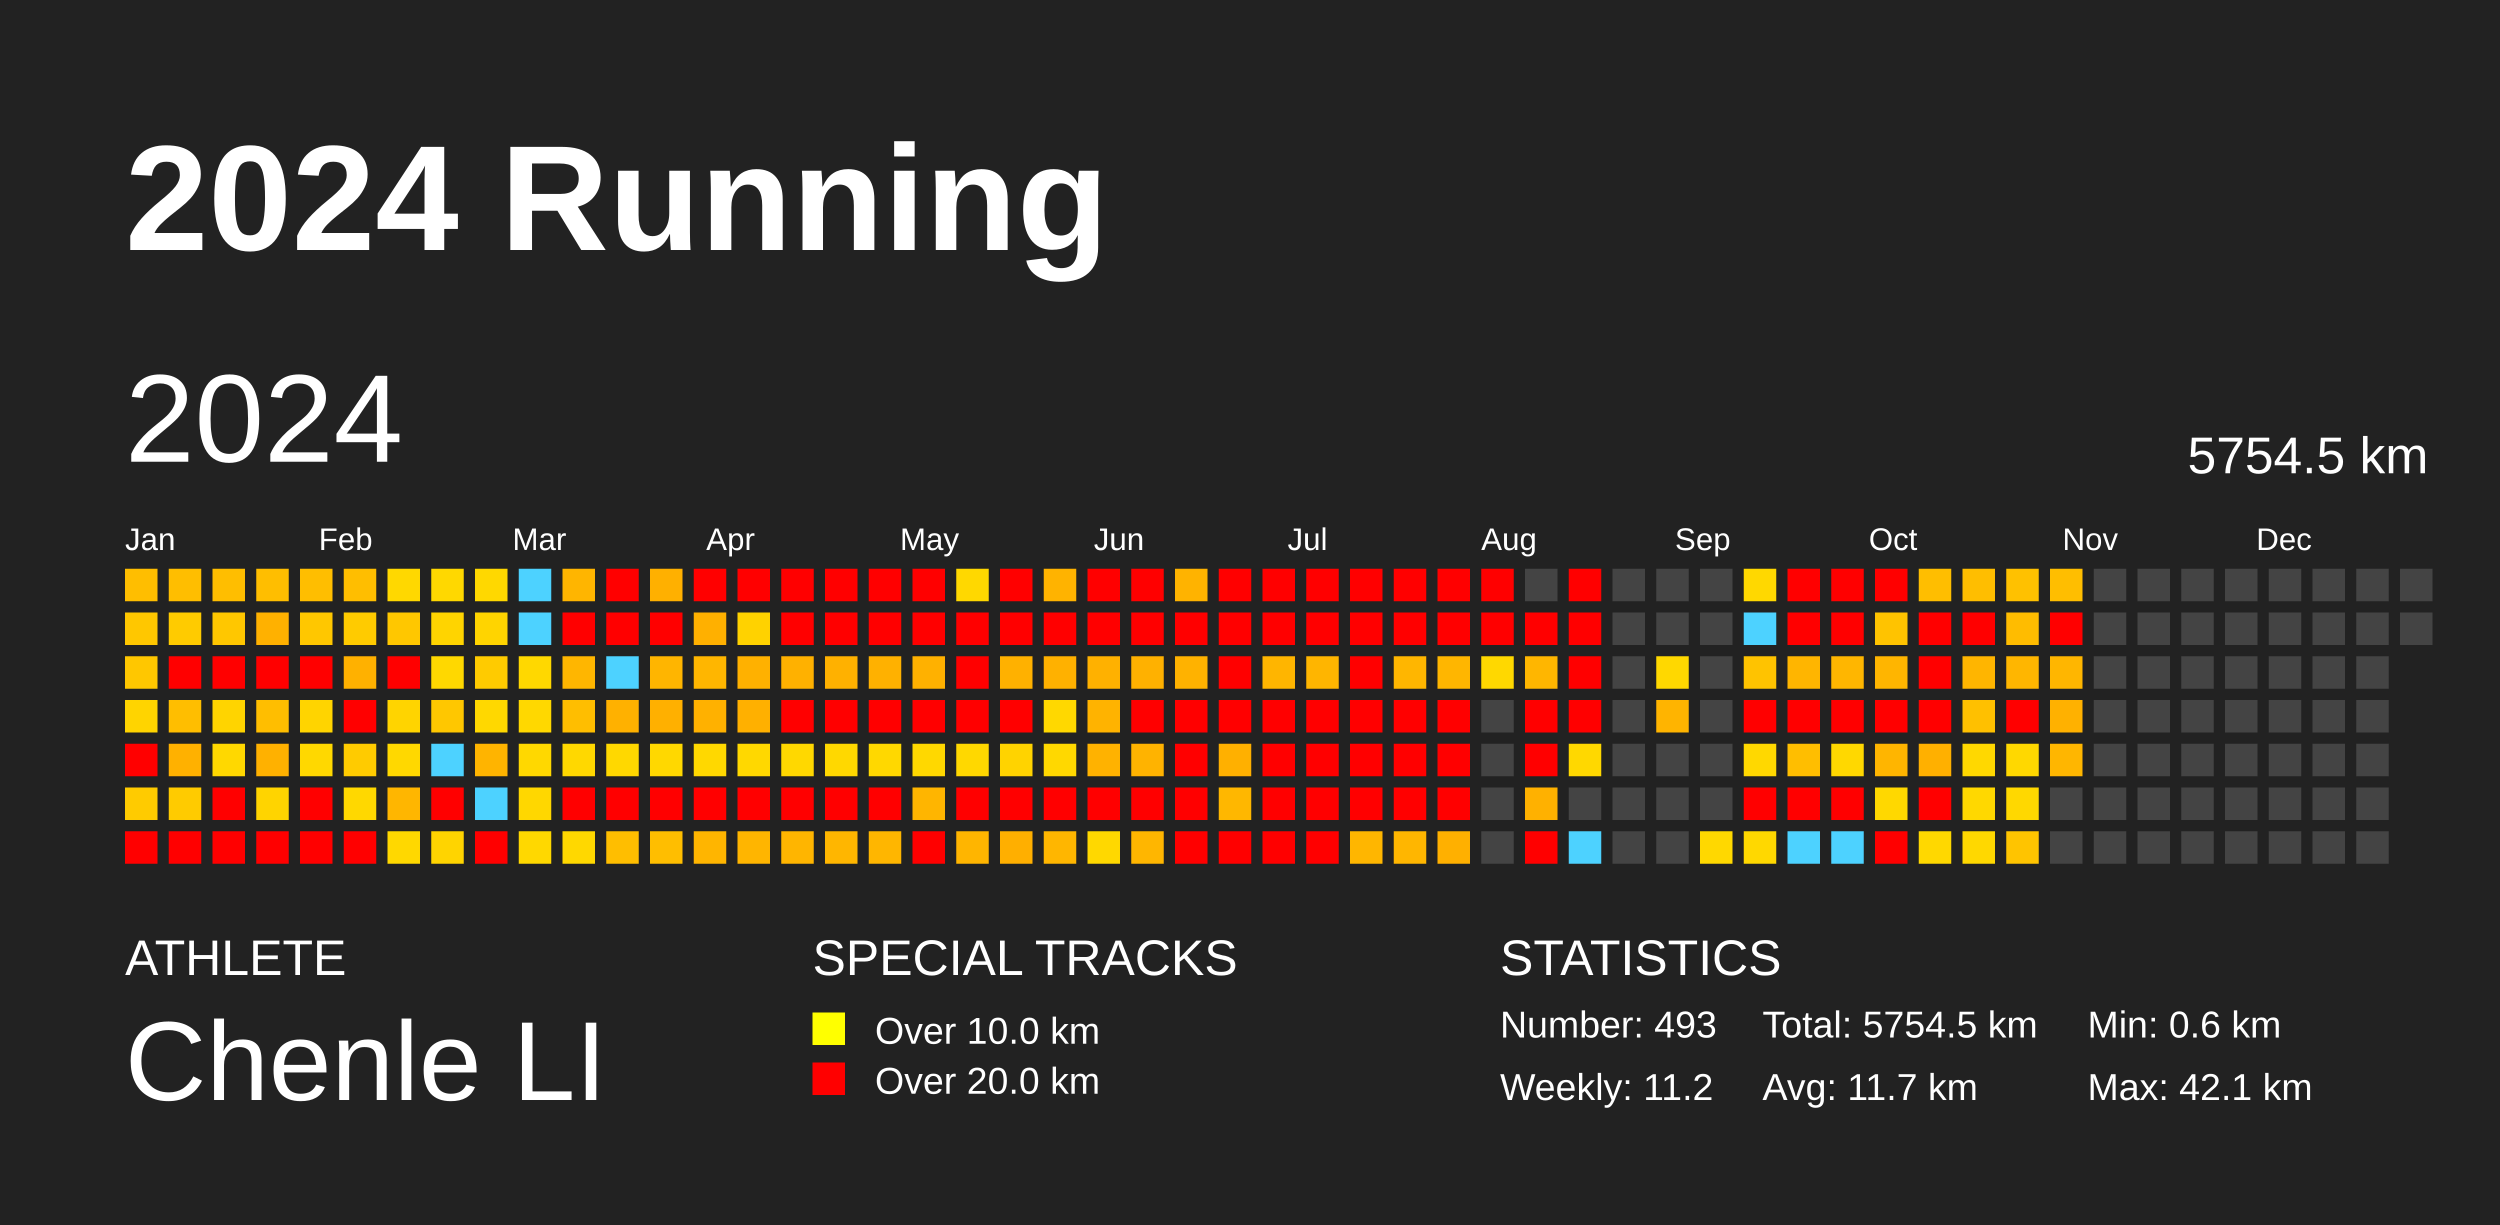
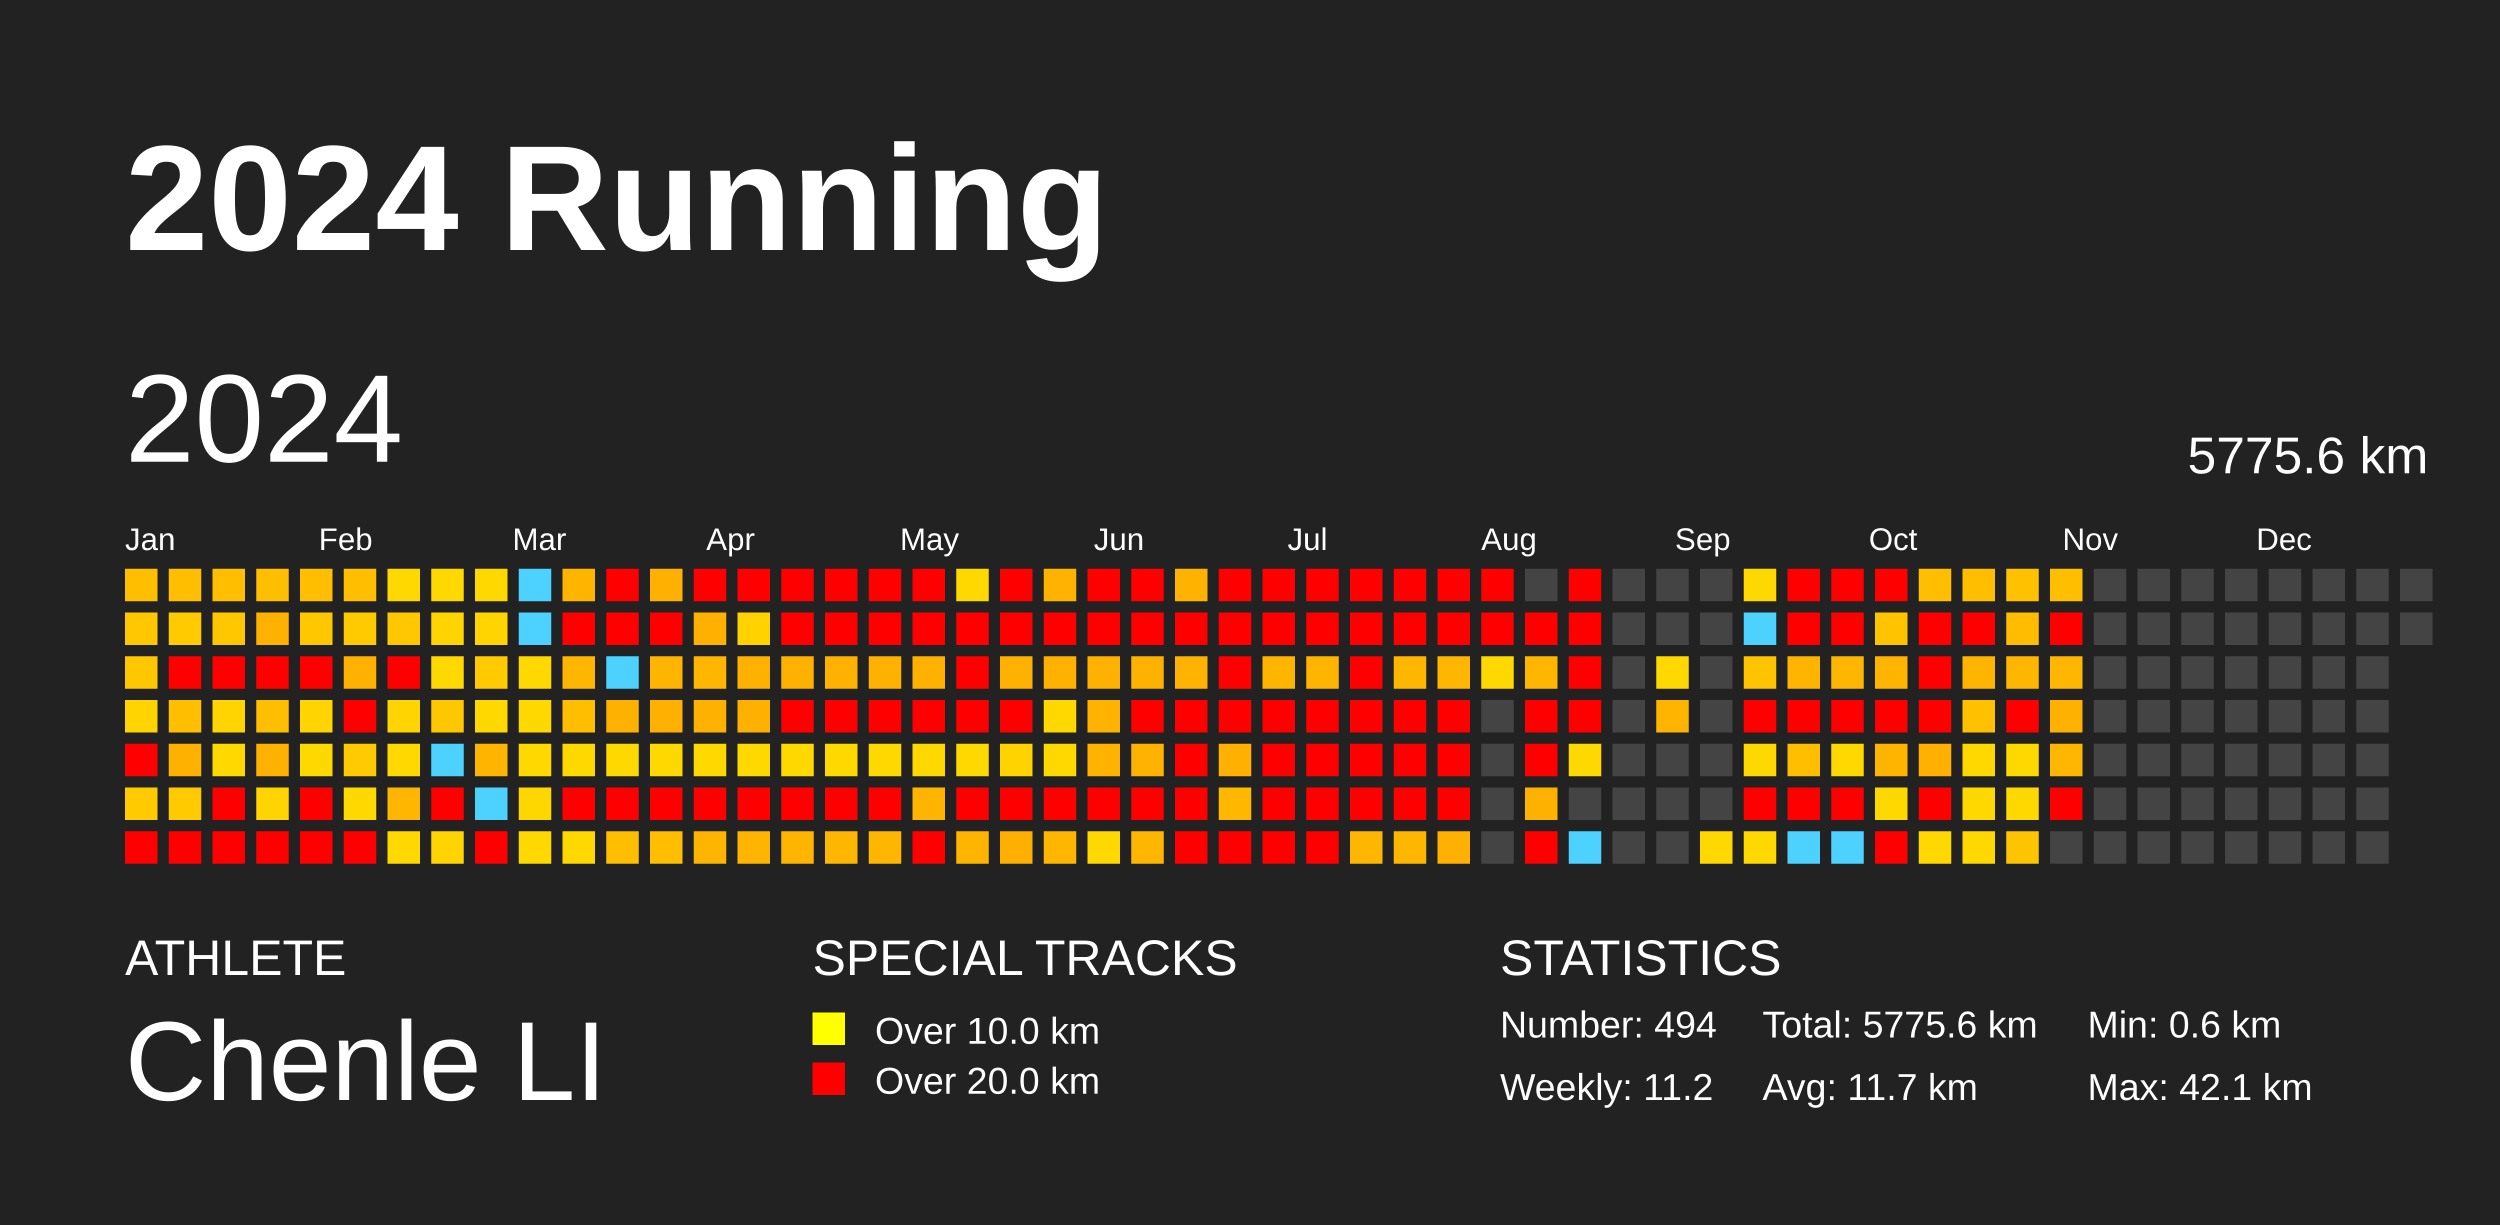
<svg xmlns="http://www.w3.org/2000/svg" baseProfile="full" height="98mm" version="1.1" viewBox="0,0,200,98" width="200mm">
  <defs />
  <rect fill="#222222" height="98" width="200" x="0" y="0" />
  <text fill="#FFFFFF" style="font-size:12px; font-family:Arial; font-weight:bold;" x="10" y="20">2024 Running</text>
  <text fill="#FFFFFF" style="font-size:4px; font-family:Arial" x="10" y="78">ATHLETE</text>
  <text fill="#FFFFFF" style="font-size:9px; font-family:Arial" x="10" y="88">Chenle LI</text>
  <text fill="#FFFFFF" style="font-size:4px; font-family:Arial" x="65" y="78">SPECIAL TRACKS</text>
  <rect fill="yellow" height="2.6" width="2.6" x="65" y="81" />
  <text fill="#FFFFFF" style="font-size:3px; font-family:Arial" x="70" y="83.5">Over 10.0 km</text>
  <rect fill="red" height="2.6" width="2.6" x="65" y="85" />
  <text fill="#FFFFFF" style="font-size:3px; font-family:Arial" x="70" y="87.5">Over 20.0 km</text>
  <text fill="#FFFFFF" style="font-size:4px; font-family:Arial" x="120" y="78">STATISTICS</text>
-   <text fill="#FFFFFF" style="font-size:3px; font-family:Arial" x="120" y="83">Number: 493</text>
+   <text fill="#FFFFFF" style="font-size:3px; font-family:Arial" x="120" y="83">Number: 494</text>
  <text fill="#FFFFFF" style="font-size:3px; font-family:Arial" x="120" y="88">Weekly: 11.2</text>
-   <text fill="#FFFFFF" style="font-size:3px; font-family:Arial" x="141" y="83">Total: 5754.5 km</text>
+   <text fill="#FFFFFF" style="font-size:3px; font-family:Arial" x="141" y="83">Total: 5775.6 km</text>
  <text fill="#FFFFFF" style="font-size:3px; font-family:Arial" x="141" y="88">Avg: 11.7 km</text>
  <text fill="#FFFFFF" style="font-size:3px; font-family:Arial" x="167" y="83">Min: 0.6 km</text>
  <text fill="#FFFFFF" style="font-size:3px; font-family:Arial" x="167" y="88">Max: 42.1 km</text>
  <text dominant-baseline="hanging" fill="#FFFFFF" style="font-size:10.0px; font-family:Arial;" x="10" y="30">2024</text>
-   <text dominant-baseline="hanging" fill="#FFFFFF" style="font-size:4.125px; font-family:Arial;" x="175" y="35">5754.5 km</text>
+   <text dominant-baseline="hanging" fill="#FFFFFF" style="font-size:4.125px; font-family:Arial;" x="175" y="35">5775.6 km</text>
  <text fill="#FFFFFF" style="font-size:2.5px; font-family:Arial" x="10.0" y="44">Jan</text>
  <text fill="#FFFFFF" style="font-size:2.5px; font-family:Arial" x="25.5" y="44">Feb</text>
  <text fill="#FFFFFF" style="font-size:2.5px; font-family:Arial" x="41.0" y="44">Mar</text>
  <text fill="#FFFFFF" style="font-size:2.5px; font-family:Arial" x="56.5" y="44">Apr</text>
  <text fill="#FFFFFF" style="font-size:2.5px; font-family:Arial" x="72.0" y="44">May</text>
  <text fill="#FFFFFF" style="font-size:2.5px; font-family:Arial" x="87.5" y="44">Jun</text>
  <text fill="#FFFFFF" style="font-size:2.5px; font-family:Arial" x="103.0" y="44">Jul</text>
  <text fill="#FFFFFF" style="font-size:2.5px; font-family:Arial" x="118.5" y="44">Aug</text>
  <text fill="#FFFFFF" style="font-size:2.5px; font-family:Arial" x="134.0" y="44">Sep</text>
  <text fill="#FFFFFF" style="font-size:2.5px; font-family:Arial" x="149.5" y="44">Oct</text>
  <text fill="#FFFFFF" style="font-size:2.5px; font-family:Arial" x="165.0" y="44">Nov</text>
  <text fill="#FFFFFF" style="font-size:2.5px; font-family:Arial" x="180.5" y="44">Dec</text>
  <rect fill="#ffbe00" height="2.6" width="2.6" x="10.0" y="45.5" />
  <rect fill="#ffc700" height="2.6" width="2.6" x="10.0" y="49.0" />
  <rect fill="#ffc700" height="2.6" width="2.6" x="10.0" y="52.5" />
  <rect fill="#ffd400" height="2.6" width="2.6" x="10.0" y="56.0" />
  <rect fill="red" height="2.6" width="2.6" x="10.0" y="59.5" />
  <rect fill="#ffcb00" height="2.6" width="2.6" x="10.0" y="63.0" />
  <rect fill="red" height="2.6" width="2.6" x="10.0" y="66.5" />
  <rect fill="#ffbe00" height="2.6" width="2.6" x="13.5" y="45.5" />
  <rect fill="#ffcb00" height="2.6" width="2.6" x="13.5" y="49.0" />
  <rect fill="red" height="2.6" width="2.6" x="13.5" y="52.5" />
  <rect fill="#ffbe00" height="2.6" width="2.6" x="13.5" y="56.0" />
  <rect fill="#ffb100" height="2.6" width="2.6" x="13.5" y="59.5" />
  <rect fill="#ffcb00" height="2.6" width="2.6" x="13.5" y="63.0" />
  <rect fill="red" height="2.6" width="2.6" x="13.5" y="66.5" />
  <rect fill="#ffbe00" height="2.6" width="2.6" x="17.0" y="45.5" />
  <rect fill="#ffc700" height="2.6" width="2.6" x="17.0" y="49.0" />
  <rect fill="red" height="2.6" width="2.6" x="17.0" y="52.5" />
  <rect fill="#ffd400" height="2.6" width="2.6" x="17.0" y="56.0" />
  <rect fill="#ffd800" height="2.6" width="2.6" x="17.0" y="59.5" />
  <rect fill="red" height="2.6" width="2.6" x="17.0" y="63.0" />
  <rect fill="red" height="2.6" width="2.6" x="17.0" y="66.5" />
  <rect fill="#ffbe00" height="2.6" width="2.6" x="20.5" y="45.5" />
  <rect fill="#ffb100" height="2.6" width="2.6" x="20.5" y="49.0" />
  <rect fill="red" height="2.6" width="2.6" x="20.5" y="52.5" />
  <rect fill="#ffbe00" height="2.6" width="2.6" x="20.5" y="56.0" />
  <rect fill="#ffb100" height="2.6" width="2.6" x="20.5" y="59.5" />
  <rect fill="#ffd400" height="2.6" width="2.6" x="20.5" y="63.0" />
  <rect fill="red" height="2.6" width="2.6" x="20.5" y="66.5" />
  <rect fill="#ffbe00" height="2.6" width="2.6" x="24.0" y="45.5" />
  <rect fill="#ffc700" height="2.6" width="2.6" x="24.0" y="49.0" />
  <rect fill="red" height="2.6" width="2.6" x="24.0" y="52.5" />
  <rect fill="#ffd400" height="2.6" width="2.6" x="24.0" y="56.0" />
  <rect fill="#ffd800" height="2.6" width="2.6" x="24.0" y="59.5" />
  <rect fill="red" height="2.6" width="2.6" x="24.0" y="63.0" />
  <rect fill="red" height="2.6" width="2.6" x="24.0" y="66.5" />
  <rect fill="#ffbe00" height="2.6" width="2.6" x="27.5" y="45.5" />
  <rect fill="#ffcb00" height="2.6" width="2.6" x="27.5" y="49.0" />
  <rect fill="#ffb100" height="2.6" width="2.6" x="27.5" y="52.5" />
  <rect fill="red" height="2.6" width="2.6" x="27.5" y="56.0" />
  <rect fill="#ffcb00" height="2.6" width="2.6" x="27.5" y="59.5" />
  <rect fill="#ffd800" height="2.6" width="2.6" x="27.5" y="63.0" />
  <rect fill="red" height="2.6" width="2.6" x="27.5" y="66.5" />
  <rect fill="#ffd800" height="2.6" width="2.6" x="31.0" y="45.5" />
  <rect fill="#ffc700" height="2.6" width="2.6" x="31.0" y="49.0" />
  <rect fill="red" height="2.6" width="2.6" x="31.0" y="52.5" />
  <rect fill="#ffd400" height="2.6" width="2.6" x="31.0" y="56.0" />
  <rect fill="#ffd800" height="2.6" width="2.6" x="31.0" y="59.5" />
  <rect fill="#ffb600" height="2.6" width="2.6" x="31.0" y="63.0" />
  <rect fill="#ffd800" height="2.6" width="2.6" x="31.0" y="66.5" />
  <rect fill="#ffd800" height="2.6" width="2.6" x="34.5" y="45.5" />
  <rect fill="#ffd400" height="2.6" width="2.6" x="34.5" y="49.0" />
  <rect fill="#ffd800" height="2.6" width="2.6" x="34.5" y="52.5" />
  <rect fill="#ffc700" height="2.6" width="2.6" x="34.5" y="56.0" />
  <rect fill="#4dd2ff" height="2.6" width="2.6" x="34.5" y="59.5" />
  <rect fill="red" height="2.6" width="2.6" x="34.5" y="63.0" />
  <rect fill="#ffd400" height="2.6" width="2.6" x="34.5" y="66.5" />
  <rect fill="#ffd800" height="2.6" width="2.6" x="38.0" y="45.5" />
  <rect fill="#ffd400" height="2.6" width="2.6" x="38.0" y="49.0" />
  <rect fill="#ffcb00" height="2.6" width="2.6" x="38.0" y="52.5" />
  <rect fill="#ffd800" height="2.6" width="2.6" x="38.0" y="56.0" />
  <rect fill="#ffb400" height="2.6" width="2.6" x="38.0" y="59.5" />
  <rect fill="#4dd2ff" height="2.6" width="2.6" x="38.0" y="63.0" />
  <rect fill="red" height="2.6" width="2.6" x="38.0" y="66.5" />
  <rect fill="#4dd2ff" height="2.6" width="2.6" x="41.5" y="45.5" />
  <rect fill="#4dd2ff" height="2.6" width="2.6" x="41.5" y="49.0" />
  <rect fill="#ffd800" height="2.6" width="2.6" x="41.5" y="52.5" />
  <rect fill="#ffd800" height="2.6" width="2.6" x="41.5" y="56.0" />
  <rect fill="#ffd800" height="2.6" width="2.6" x="41.5" y="59.5" />
  <rect fill="#ffd700" height="2.6" width="2.6" x="41.5" y="63.0" />
  <rect fill="#ffd800" height="2.6" width="2.6" x="41.5" y="66.5" />
  <rect fill="#ffb500" height="2.6" width="2.6" x="45.0" y="45.5" />
  <rect fill="red" height="2.6" width="2.6" x="45.0" y="49.0" />
  <rect fill="#ffb600" height="2.6" width="2.6" x="45.0" y="52.5" />
  <rect fill="#ffbe00" height="2.6" width="2.6" x="45.0" y="56.0" />
  <rect fill="#ffd800" height="2.6" width="2.6" x="45.0" y="59.5" />
  <rect fill="red" height="2.6" width="2.6" x="45.0" y="63.0" />
  <rect fill="#ffd800" height="2.6" width="2.6" x="45.0" y="66.5" />
  <rect fill="red" height="2.6" width="2.6" x="48.5" y="45.5" />
  <rect fill="red" height="2.6" width="2.6" x="48.5" y="49.0" />
  <rect fill="#4dd2ff" height="2.6" width="2.6" x="48.5" y="52.5" />
  <rect fill="#ffb100" height="2.6" width="2.6" x="48.5" y="56.0" />
  <rect fill="#ffd800" height="2.6" width="2.6" x="48.5" y="59.5" />
  <rect fill="red" height="2.6" width="2.6" x="48.5" y="63.0" />
  <rect fill="#ffbe00" height="2.6" width="2.6" x="48.5" y="66.5" />
  <rect fill="#ffb000" height="2.6" width="2.6" x="52.0" y="45.5" />
  <rect fill="red" height="2.6" width="2.6" x="52.0" y="49.0" />
  <rect fill="#ffb500" height="2.6" width="2.6" x="52.0" y="52.5" />
  <rect fill="#ffb000" height="2.6" width="2.6" x="52.0" y="56.0" />
  <rect fill="#ffd800" height="2.6" width="2.6" x="52.0" y="59.5" />
  <rect fill="red" height="2.6" width="2.6" x="52.0" y="63.0" />
  <rect fill="#ffbe00" height="2.6" width="2.6" x="52.0" y="66.5" />
  <rect fill="red" height="2.6" width="2.6" x="55.5" y="45.5" />
  <rect fill="#ffb000" height="2.6" width="2.6" x="55.5" y="49.0" />
  <rect fill="#ffb600" height="2.6" width="2.6" x="55.5" y="52.5" />
  <rect fill="#ffb100" height="2.6" width="2.6" x="55.5" y="56.0" />
  <rect fill="#ffd800" height="2.6" width="2.6" x="55.5" y="59.5" />
  <rect fill="red" height="2.6" width="2.6" x="55.5" y="63.0" />
  <rect fill="#ffb500" height="2.6" width="2.6" x="55.5" y="66.5" />
  <rect fill="red" height="2.6" width="2.6" x="59.0" y="45.5" />
  <rect fill="#ffd200" height="2.6" width="2.6" x="59.0" y="49.0" />
  <rect fill="#ffb100" height="2.6" width="2.6" x="59.0" y="52.5" />
  <rect fill="#ffb000" height="2.6" width="2.6" x="59.0" y="56.0" />
  <rect fill="#ffd800" height="2.6" width="2.6" x="59.0" y="59.5" />
  <rect fill="red" height="2.6" width="2.6" x="59.0" y="63.0" />
  <rect fill="#ffb500" height="2.6" width="2.6" x="59.0" y="66.5" />
  <rect fill="red" height="2.6" width="2.6" x="62.5" y="45.5" />
  <rect fill="red" height="2.6" width="2.6" x="62.5" y="49.0" />
  <rect fill="#ffb100" height="2.6" width="2.6" x="62.5" y="52.5" />
  <rect fill="red" height="2.6" width="2.6" x="62.5" y="56.0" />
  <rect fill="#ffd800" height="2.6" width="2.6" x="62.5" y="59.5" />
  <rect fill="red" height="2.6" width="2.6" x="62.5" y="63.0" />
  <rect fill="#ffb500" height="2.6" width="2.6" x="62.5" y="66.5" />
  <rect fill="red" height="2.6" width="2.6" x="66.0" y="45.5" />
  <rect fill="red" height="2.6" width="2.6" x="66.0" y="49.0" />
  <rect fill="#ffb100" height="2.6" width="2.6" x="66.0" y="52.5" />
  <rect fill="red" height="2.6" width="2.6" x="66.0" y="56.0" />
  <rect fill="#ffd800" height="2.6" width="2.6" x="66.0" y="59.5" />
  <rect fill="red" height="2.6" width="2.6" x="66.0" y="63.0" />
  <rect fill="#ffb600" height="2.6" width="2.6" x="66.0" y="66.5" />
  <rect fill="red" height="2.6" width="2.6" x="69.5" y="45.5" />
  <rect fill="red" height="2.6" width="2.6" x="69.5" y="49.0" />
  <rect fill="#ffb100" height="2.6" width="2.6" x="69.5" y="52.5" />
  <rect fill="red" height="2.6" width="2.6" x="69.5" y="56.0" />
  <rect fill="#ffd800" height="2.6" width="2.6" x="69.5" y="59.5" />
  <rect fill="red" height="2.6" width="2.6" x="69.5" y="63.0" />
  <rect fill="#ffb600" height="2.6" width="2.6" x="69.5" y="66.5" />
  <rect fill="red" height="2.6" width="2.6" x="73.0" y="45.5" />
  <rect fill="red" height="2.6" width="2.6" x="73.0" y="49.0" />
  <rect fill="#ffb100" height="2.6" width="2.6" x="73.0" y="52.5" />
  <rect fill="red" height="2.6" width="2.6" x="73.0" y="56.0" />
  <rect fill="#ffd800" height="2.6" width="2.6" x="73.0" y="59.5" />
  <rect fill="#ffb500" height="2.6" width="2.6" x="73.0" y="63.0" />
  <rect fill="red" height="2.6" width="2.6" x="73.0" y="66.5" />
  <rect fill="#ffd800" height="2.6" width="2.6" x="76.5" y="45.5" />
  <rect fill="red" height="2.6" width="2.6" x="76.5" y="49.0" />
  <rect fill="red" height="2.6" width="2.6" x="76.5" y="52.5" />
  <rect fill="red" height="2.6" width="2.6" x="76.5" y="56.0" />
  <rect fill="#ffd800" height="2.6" width="2.6" x="76.5" y="59.5" />
  <rect fill="red" height="2.6" width="2.6" x="76.5" y="63.0" />
  <rect fill="#ffb500" height="2.6" width="2.6" x="76.5" y="66.5" />
  <rect fill="red" height="2.6" width="2.6" x="80.0" y="45.5" />
  <rect fill="red" height="2.6" width="2.6" x="80.0" y="49.0" />
  <rect fill="#ffb100" height="2.6" width="2.6" x="80.0" y="52.5" />
  <rect fill="red" height="2.6" width="2.6" x="80.0" y="56.0" />
  <rect fill="#ffd300" height="2.6" width="2.6" x="80.0" y="59.5" />
  <rect fill="red" height="2.6" width="2.6" x="80.0" y="63.0" />
  <rect fill="#ffaf00" height="2.6" width="2.6" x="80.0" y="66.5" />
  <rect fill="#ffb300" height="2.6" width="2.6" x="83.5" y="45.5" />
  <rect fill="red" height="2.6" width="2.6" x="83.5" y="49.0" />
  <rect fill="#ffb100" height="2.6" width="2.6" x="83.5" y="52.5" />
  <rect fill="#ffd800" height="2.6" width="2.6" x="83.5" y="56.0" />
  <rect fill="#ffd800" height="2.6" width="2.6" x="83.5" y="59.5" />
  <rect fill="red" height="2.6" width="2.6" x="83.5" y="63.0" />
  <rect fill="#ffb600" height="2.6" width="2.6" x="83.5" y="66.5" />
  <rect fill="red" height="2.6" width="2.6" x="87.0" y="45.5" />
  <rect fill="red" height="2.6" width="2.6" x="87.0" y="49.0" />
  <rect fill="#ffb100" height="2.6" width="2.6" x="87.0" y="52.5" />
  <rect fill="#ffb300" height="2.6" width="2.6" x="87.0" y="56.0" />
  <rect fill="#ffb200" height="2.6" width="2.6" x="87.0" y="59.5" />
  <rect fill="red" height="2.6" width="2.6" x="87.0" y="63.0" />
  <rect fill="#ffd800" height="2.6" width="2.6" x="87.0" y="66.5" />
  <rect fill="red" height="2.6" width="2.6" x="90.5" y="45.5" />
  <rect fill="red" height="2.6" width="2.6" x="90.5" y="49.0" />
  <rect fill="#ffb100" height="2.6" width="2.6" x="90.5" y="52.5" />
  <rect fill="red" height="2.6" width="2.6" x="90.5" y="56.0" />
  <rect fill="#ffb300" height="2.6" width="2.6" x="90.5" y="59.5" />
  <rect fill="red" height="2.6" width="2.6" x="90.5" y="63.0" />
  <rect fill="#ffb600" height="2.6" width="2.6" x="90.5" y="66.5" />
  <rect fill="#ffb300" height="2.6" width="2.6" x="94.0" y="45.5" />
  <rect fill="red" height="2.6" width="2.6" x="94.0" y="49.0" />
  <rect fill="#ffb200" height="2.6" width="2.6" x="94.0" y="52.5" />
  <rect fill="red" height="2.6" width="2.6" x="94.0" y="56.0" />
  <rect fill="red" height="2.6" width="2.6" x="94.0" y="59.5" />
  <rect fill="red" height="2.6" width="2.6" x="94.0" y="63.0" />
  <rect fill="red" height="2.6" width="2.6" x="94.0" y="66.5" />
  <rect fill="red" height="2.6" width="2.6" x="97.5" y="45.5" />
  <rect fill="red" height="2.6" width="2.6" x="97.5" y="49.0" />
  <rect fill="red" height="2.6" width="2.6" x="97.5" y="52.5" />
  <rect fill="red" height="2.6" width="2.6" x="97.5" y="56.0" />
  <rect fill="#ffb000" height="2.6" width="2.6" x="97.5" y="59.5" />
  <rect fill="#ffb700" height="2.6" width="2.6" x="97.5" y="63.0" />
  <rect fill="red" height="2.6" width="2.6" x="97.5" y="66.5" />
  <rect fill="red" height="2.6" width="2.6" x="101.0" y="45.5" />
  <rect fill="red" height="2.6" width="2.6" x="101.0" y="49.0" />
  <rect fill="#ffb500" height="2.6" width="2.6" x="101.0" y="52.5" />
  <rect fill="red" height="2.6" width="2.6" x="101.0" y="56.0" />
  <rect fill="red" height="2.6" width="2.6" x="101.0" y="59.5" />
  <rect fill="red" height="2.6" width="2.6" x="101.0" y="63.0" />
  <rect fill="red" height="2.6" width="2.6" x="101.0" y="66.5" />
  <rect fill="red" height="2.6" width="2.6" x="104.5" y="45.5" />
  <rect fill="red" height="2.6" width="2.6" x="104.5" y="49.0" />
  <rect fill="#ffb500" height="2.6" width="2.6" x="104.5" y="52.5" />
  <rect fill="red" height="2.6" width="2.6" x="104.5" y="56.0" />
  <rect fill="red" height="2.6" width="2.6" x="104.5" y="59.5" />
  <rect fill="red" height="2.6" width="2.6" x="104.5" y="63.0" />
  <rect fill="red" height="2.6" width="2.6" x="104.5" y="66.5" />
  <rect fill="red" height="2.6" width="2.6" x="108.0" y="45.5" />
  <rect fill="red" height="2.6" width="2.6" x="108.0" y="49.0" />
  <rect fill="red" height="2.6" width="2.6" x="108.0" y="52.5" />
  <rect fill="red" height="2.6" width="2.6" x="108.0" y="56.0" />
  <rect fill="red" height="2.6" width="2.6" x="108.0" y="59.5" />
  <rect fill="red" height="2.6" width="2.6" x="108.0" y="63.0" />
  <rect fill="#ffb600" height="2.6" width="2.6" x="108.0" y="66.5" />
  <rect fill="red" height="2.6" width="2.6" x="111.5" y="45.5" />
  <rect fill="red" height="2.6" width="2.6" x="111.5" y="49.0" />
  <rect fill="#ffb600" height="2.6" width="2.6" x="111.5" y="52.5" />
  <rect fill="red" height="2.6" width="2.6" x="111.5" y="56.0" />
  <rect fill="red" height="2.6" width="2.6" x="111.5" y="59.5" />
  <rect fill="red" height="2.6" width="2.6" x="111.5" y="63.0" />
  <rect fill="#ffb600" height="2.6" width="2.6" x="111.5" y="66.5" />
  <rect fill="red" height="2.6" width="2.6" x="115.0" y="45.5" />
  <rect fill="red" height="2.6" width="2.6" x="115.0" y="49.0" />
  <rect fill="#ffb600" height="2.6" width="2.6" x="115.0" y="52.5" />
  <rect fill="red" height="2.6" width="2.6" x="115.0" y="56.0" />
  <rect fill="red" height="2.6" width="2.6" x="115.0" y="59.5" />
  <rect fill="red" height="2.6" width="2.6" x="115.0" y="63.0" />
  <rect fill="#ffb000" height="2.6" width="2.6" x="115.0" y="66.5" />
  <rect fill="red" height="2.6" width="2.6" x="118.5" y="45.5" />
  <rect fill="red" height="2.6" width="2.6" x="118.5" y="49.0" />
  <rect fill="#ffd800" height="2.6" width="2.6" x="118.5" y="52.5" />
  <rect fill="#444444" height="2.6" width="2.6" x="118.5" y="56.0" />
  <rect fill="#444444" height="2.6" width="2.6" x="118.5" y="59.5" />
  <rect fill="#444444" height="2.6" width="2.6" x="118.5" y="63.0" />
  <rect fill="#444444" height="2.6" width="2.6" x="118.5" y="66.5" />
  <rect fill="#444444" height="2.6" width="2.6" x="122.0" y="45.5" />
  <rect fill="red" height="2.6" width="2.6" x="122.0" y="49.0" />
  <rect fill="#ffb600" height="2.6" width="2.6" x="122.0" y="52.5" />
  <rect fill="red" height="2.6" width="2.6" x="122.0" y="56.0" />
  <rect fill="red" height="2.6" width="2.6" x="122.0" y="59.5" />
  <rect fill="#ffb100" height="2.6" width="2.6" x="122.0" y="63.0" />
  <rect fill="red" height="2.6" width="2.6" x="122.0" y="66.5" />
  <rect fill="red" height="2.6" width="2.6" x="125.5" y="45.5" />
  <rect fill="red" height="2.6" width="2.6" x="125.5" y="49.0" />
  <rect fill="red" height="2.6" width="2.6" x="125.5" y="52.5" />
  <rect fill="red" height="2.6" width="2.6" x="125.5" y="56.0" />
  <rect fill="#ffd800" height="2.6" width="2.6" x="125.5" y="59.5" />
  <rect fill="#444444" height="2.6" width="2.6" x="125.5" y="63.0" />
  <rect fill="#4dd2ff" height="2.6" width="2.6" x="125.5" y="66.5" />
  <rect fill="#444444" height="2.6" width="2.6" x="129.0" y="45.5" />
  <rect fill="#444444" height="2.6" width="2.6" x="129.0" y="49.0" />
  <rect fill="#444444" height="2.6" width="2.6" x="129.0" y="52.5" />
  <rect fill="#444444" height="2.6" width="2.6" x="129.0" y="56.0" />
  <rect fill="#444444" height="2.6" width="2.6" x="129.0" y="59.5" />
  <rect fill="#444444" height="2.6" width="2.6" x="129.0" y="63.0" />
  <rect fill="#444444" height="2.6" width="2.6" x="129.0" y="66.5" />
  <rect fill="#444444" height="2.6" width="2.6" x="132.5" y="45.5" />
  <rect fill="#444444" height="2.6" width="2.6" x="132.5" y="49.0" />
  <rect fill="#ffd800" height="2.6" width="2.6" x="132.5" y="52.5" />
  <rect fill="#ffb400" height="2.6" width="2.6" x="132.5" y="56.0" />
  <rect fill="#444444" height="2.6" width="2.6" x="132.5" y="59.5" />
  <rect fill="#444444" height="2.6" width="2.6" x="132.5" y="63.0" />
  <rect fill="#444444" height="2.6" width="2.6" x="132.5" y="66.5" />
  <rect fill="#444444" height="2.6" width="2.6" x="136.0" y="45.5" />
  <rect fill="#444444" height="2.6" width="2.6" x="136.0" y="49.0" />
  <rect fill="#444444" height="2.6" width="2.6" x="136.0" y="52.5" />
  <rect fill="#444444" height="2.6" width="2.6" x="136.0" y="56.0" />
  <rect fill="#444444" height="2.6" width="2.6" x="136.0" y="59.5" />
  <rect fill="#444444" height="2.6" width="2.6" x="136.0" y="63.0" />
  <rect fill="#ffd800" height="2.6" width="2.6" x="136.0" y="66.5" />
  <rect fill="#ffd800" height="2.6" width="2.6" x="139.5" y="45.5" />
  <rect fill="#4dd2ff" height="2.6" width="2.6" x="139.5" y="49.0" />
  <rect fill="#ffc300" height="2.6" width="2.6" x="139.5" y="52.5" />
  <rect fill="red" height="2.6" width="2.6" x="139.5" y="56.0" />
  <rect fill="#ffd800" height="2.6" width="2.6" x="139.5" y="59.5" />
  <rect fill="red" height="2.6" width="2.6" x="139.5" y="63.0" />
  <rect fill="#ffd800" height="2.6" width="2.6" x="139.5" y="66.5" />
  <rect fill="red" height="2.6" width="2.6" x="143.0" y="45.5" />
  <rect fill="red" height="2.6" width="2.6" x="143.0" y="49.0" />
  <rect fill="#ffb500" height="2.6" width="2.6" x="143.0" y="52.5" />
  <rect fill="red" height="2.6" width="2.6" x="143.0" y="56.0" />
  <rect fill="#ffbe00" height="2.6" width="2.6" x="143.0" y="59.5" />
  <rect fill="red" height="2.6" width="2.6" x="143.0" y="63.0" />
  <rect fill="#4dd2ff" height="2.6" width="2.6" x="143.0" y="66.5" />
  <rect fill="red" height="2.6" width="2.6" x="146.5" y="45.5" />
  <rect fill="red" height="2.6" width="2.6" x="146.5" y="49.0" />
  <rect fill="#ffb600" height="2.6" width="2.6" x="146.5" y="52.5" />
  <rect fill="red" height="2.6" width="2.6" x="146.5" y="56.0" />
  <rect fill="#ffd800" height="2.6" width="2.6" x="146.5" y="59.5" />
  <rect fill="red" height="2.6" width="2.6" x="146.5" y="63.0" />
  <rect fill="#4dd2ff" height="2.6" width="2.6" x="146.5" y="66.5" />
  <rect fill="red" height="2.6" width="2.6" x="150.0" y="45.5" />
  <rect fill="#ffc300" height="2.6" width="2.6" x="150.0" y="49.0" />
  <rect fill="#ffb500" height="2.6" width="2.6" x="150.0" y="52.5" />
  <rect fill="red" height="2.6" width="2.6" x="150.0" y="56.0" />
  <rect fill="#ffb500" height="2.6" width="2.6" x="150.0" y="59.5" />
  <rect fill="#ffd800" height="2.6" width="2.6" x="150.0" y="63.0" />
  <rect fill="red" height="2.6" width="2.6" x="150.0" y="66.5" />
  <rect fill="#ffbe00" height="2.6" width="2.6" x="153.5" y="45.5" />
  <rect fill="red" height="2.6" width="2.6" x="153.5" y="49.0" />
  <rect fill="red" height="2.6" width="2.6" x="153.5" y="52.5" />
  <rect fill="red" height="2.6" width="2.6" x="153.5" y="56.0" />
  <rect fill="#ffb000" height="2.6" width="2.6" x="153.5" y="59.5" />
  <rect fill="red" height="2.6" width="2.6" x="153.5" y="63.0" />
  <rect fill="#ffd800" height="2.6" width="2.6" x="153.5" y="66.5" />
  <rect fill="#ffbe00" height="2.6" width="2.6" x="157.0" y="45.5" />
  <rect fill="red" height="2.6" width="2.6" x="157.0" y="49.0" />
  <rect fill="#ffb500" height="2.6" width="2.6" x="157.0" y="52.5" />
  <rect fill="#ffc000" height="2.6" width="2.6" x="157.0" y="56.0" />
  <rect fill="#ffd800" height="2.6" width="2.6" x="157.0" y="59.5" />
  <rect fill="#ffd800" height="2.6" width="2.6" x="157.0" y="63.0" />
  <rect fill="#ffd800" height="2.6" width="2.6" x="157.0" y="66.5" />
  <rect fill="#ffc100" height="2.6" width="2.6" x="160.5" y="45.5" />
  <rect fill="#ffbc00" height="2.6" width="2.6" x="160.5" y="49.0" />
  <rect fill="#ffb600" height="2.6" width="2.6" x="160.5" y="52.5" />
  <rect fill="red" height="2.6" width="2.6" x="160.5" y="56.0" />
  <rect fill="#ffd800" height="2.6" width="2.6" x="160.5" y="59.5" />
  <rect fill="#ffd800" height="2.6" width="2.6" x="160.5" y="63.0" />
  <rect fill="#ffc400" height="2.6" width="2.6" x="160.5" y="66.5" />
  <rect fill="#ffbe00" height="2.6" width="2.6" x="164.0" y="45.5" />
  <rect fill="red" height="2.6" width="2.6" x="164.0" y="49.0" />
  <rect fill="#ffb600" height="2.6" width="2.6" x="164.0" y="52.5" />
  <rect fill="#ffb100" height="2.6" width="2.6" x="164.0" y="56.0" />
  <rect fill="#ffb600" height="2.6" width="2.6" x="164.0" y="59.5" />
-   <rect fill="#444444" height="2.6" width="2.6" x="164.0" y="63.0" />
+   <rect fill="red" height="2.6" width="2.6" x="164.0" y="63.0" />
  <rect fill="#444444" height="2.6" width="2.6" x="164.0" y="66.5" />
  <rect fill="#444444" height="2.6" width="2.6" x="167.5" y="45.5" />
  <rect fill="#444444" height="2.6" width="2.6" x="167.5" y="49.0" />
  <rect fill="#444444" height="2.6" width="2.6" x="167.5" y="52.5" />
  <rect fill="#444444" height="2.6" width="2.6" x="167.5" y="56.0" />
  <rect fill="#444444" height="2.6" width="2.6" x="167.5" y="59.5" />
  <rect fill="#444444" height="2.6" width="2.6" x="167.5" y="63.0" />
  <rect fill="#444444" height="2.6" width="2.6" x="167.5" y="66.5" />
  <rect fill="#444444" height="2.6" width="2.6" x="171.0" y="45.5" />
  <rect fill="#444444" height="2.6" width="2.6" x="171.0" y="49.0" />
  <rect fill="#444444" height="2.6" width="2.6" x="171.0" y="52.5" />
  <rect fill="#444444" height="2.6" width="2.6" x="171.0" y="56.0" />
  <rect fill="#444444" height="2.6" width="2.6" x="171.0" y="59.5" />
  <rect fill="#444444" height="2.6" width="2.6" x="171.0" y="63.0" />
  <rect fill="#444444" height="2.6" width="2.6" x="171.0" y="66.5" />
  <rect fill="#444444" height="2.6" width="2.6" x="174.5" y="45.5" />
  <rect fill="#444444" height="2.6" width="2.6" x="174.5" y="49.0" />
  <rect fill="#444444" height="2.6" width="2.6" x="174.5" y="52.5" />
  <rect fill="#444444" height="2.6" width="2.6" x="174.5" y="56.0" />
  <rect fill="#444444" height="2.6" width="2.6" x="174.5" y="59.5" />
  <rect fill="#444444" height="2.6" width="2.6" x="174.5" y="63.0" />
  <rect fill="#444444" height="2.6" width="2.6" x="174.5" y="66.5" />
  <rect fill="#444444" height="2.6" width="2.6" x="178.0" y="45.5" />
  <rect fill="#444444" height="2.6" width="2.6" x="178.0" y="49.0" />
  <rect fill="#444444" height="2.6" width="2.6" x="178.0" y="52.5" />
  <rect fill="#444444" height="2.6" width="2.6" x="178.0" y="56.0" />
  <rect fill="#444444" height="2.6" width="2.6" x="178.0" y="59.5" />
  <rect fill="#444444" height="2.6" width="2.6" x="178.0" y="63.0" />
  <rect fill="#444444" height="2.6" width="2.6" x="178.0" y="66.5" />
  <rect fill="#444444" height="2.6" width="2.6" x="181.5" y="45.5" />
  <rect fill="#444444" height="2.6" width="2.6" x="181.5" y="49.0" />
  <rect fill="#444444" height="2.6" width="2.6" x="181.5" y="52.5" />
  <rect fill="#444444" height="2.6" width="2.6" x="181.5" y="56.0" />
  <rect fill="#444444" height="2.6" width="2.6" x="181.5" y="59.5" />
  <rect fill="#444444" height="2.6" width="2.6" x="181.5" y="63.0" />
  <rect fill="#444444" height="2.6" width="2.6" x="181.5" y="66.5" />
  <rect fill="#444444" height="2.6" width="2.6" x="185.0" y="45.5" />
  <rect fill="#444444" height="2.6" width="2.6" x="185.0" y="49.0" />
  <rect fill="#444444" height="2.6" width="2.6" x="185.0" y="52.5" />
  <rect fill="#444444" height="2.6" width="2.6" x="185.0" y="56.0" />
  <rect fill="#444444" height="2.6" width="2.6" x="185.0" y="59.5" />
  <rect fill="#444444" height="2.6" width="2.6" x="185.0" y="63.0" />
  <rect fill="#444444" height="2.6" width="2.6" x="185.0" y="66.5" />
  <rect fill="#444444" height="2.6" width="2.6" x="188.5" y="45.5" />
  <rect fill="#444444" height="2.6" width="2.6" x="188.5" y="49.0" />
  <rect fill="#444444" height="2.6" width="2.6" x="188.5" y="52.5" />
  <rect fill="#444444" height="2.6" width="2.6" x="188.5" y="56.0" />
  <rect fill="#444444" height="2.6" width="2.6" x="188.5" y="59.5" />
  <rect fill="#444444" height="2.6" width="2.6" x="188.5" y="63.0" />
  <rect fill="#444444" height="2.6" width="2.6" x="188.5" y="66.5" />
  <rect fill="#444444" height="2.6" width="2.6" x="192.0" y="45.5" />
  <rect fill="#444444" height="2.6" width="2.6" x="192.0" y="49.0" />
</svg>
